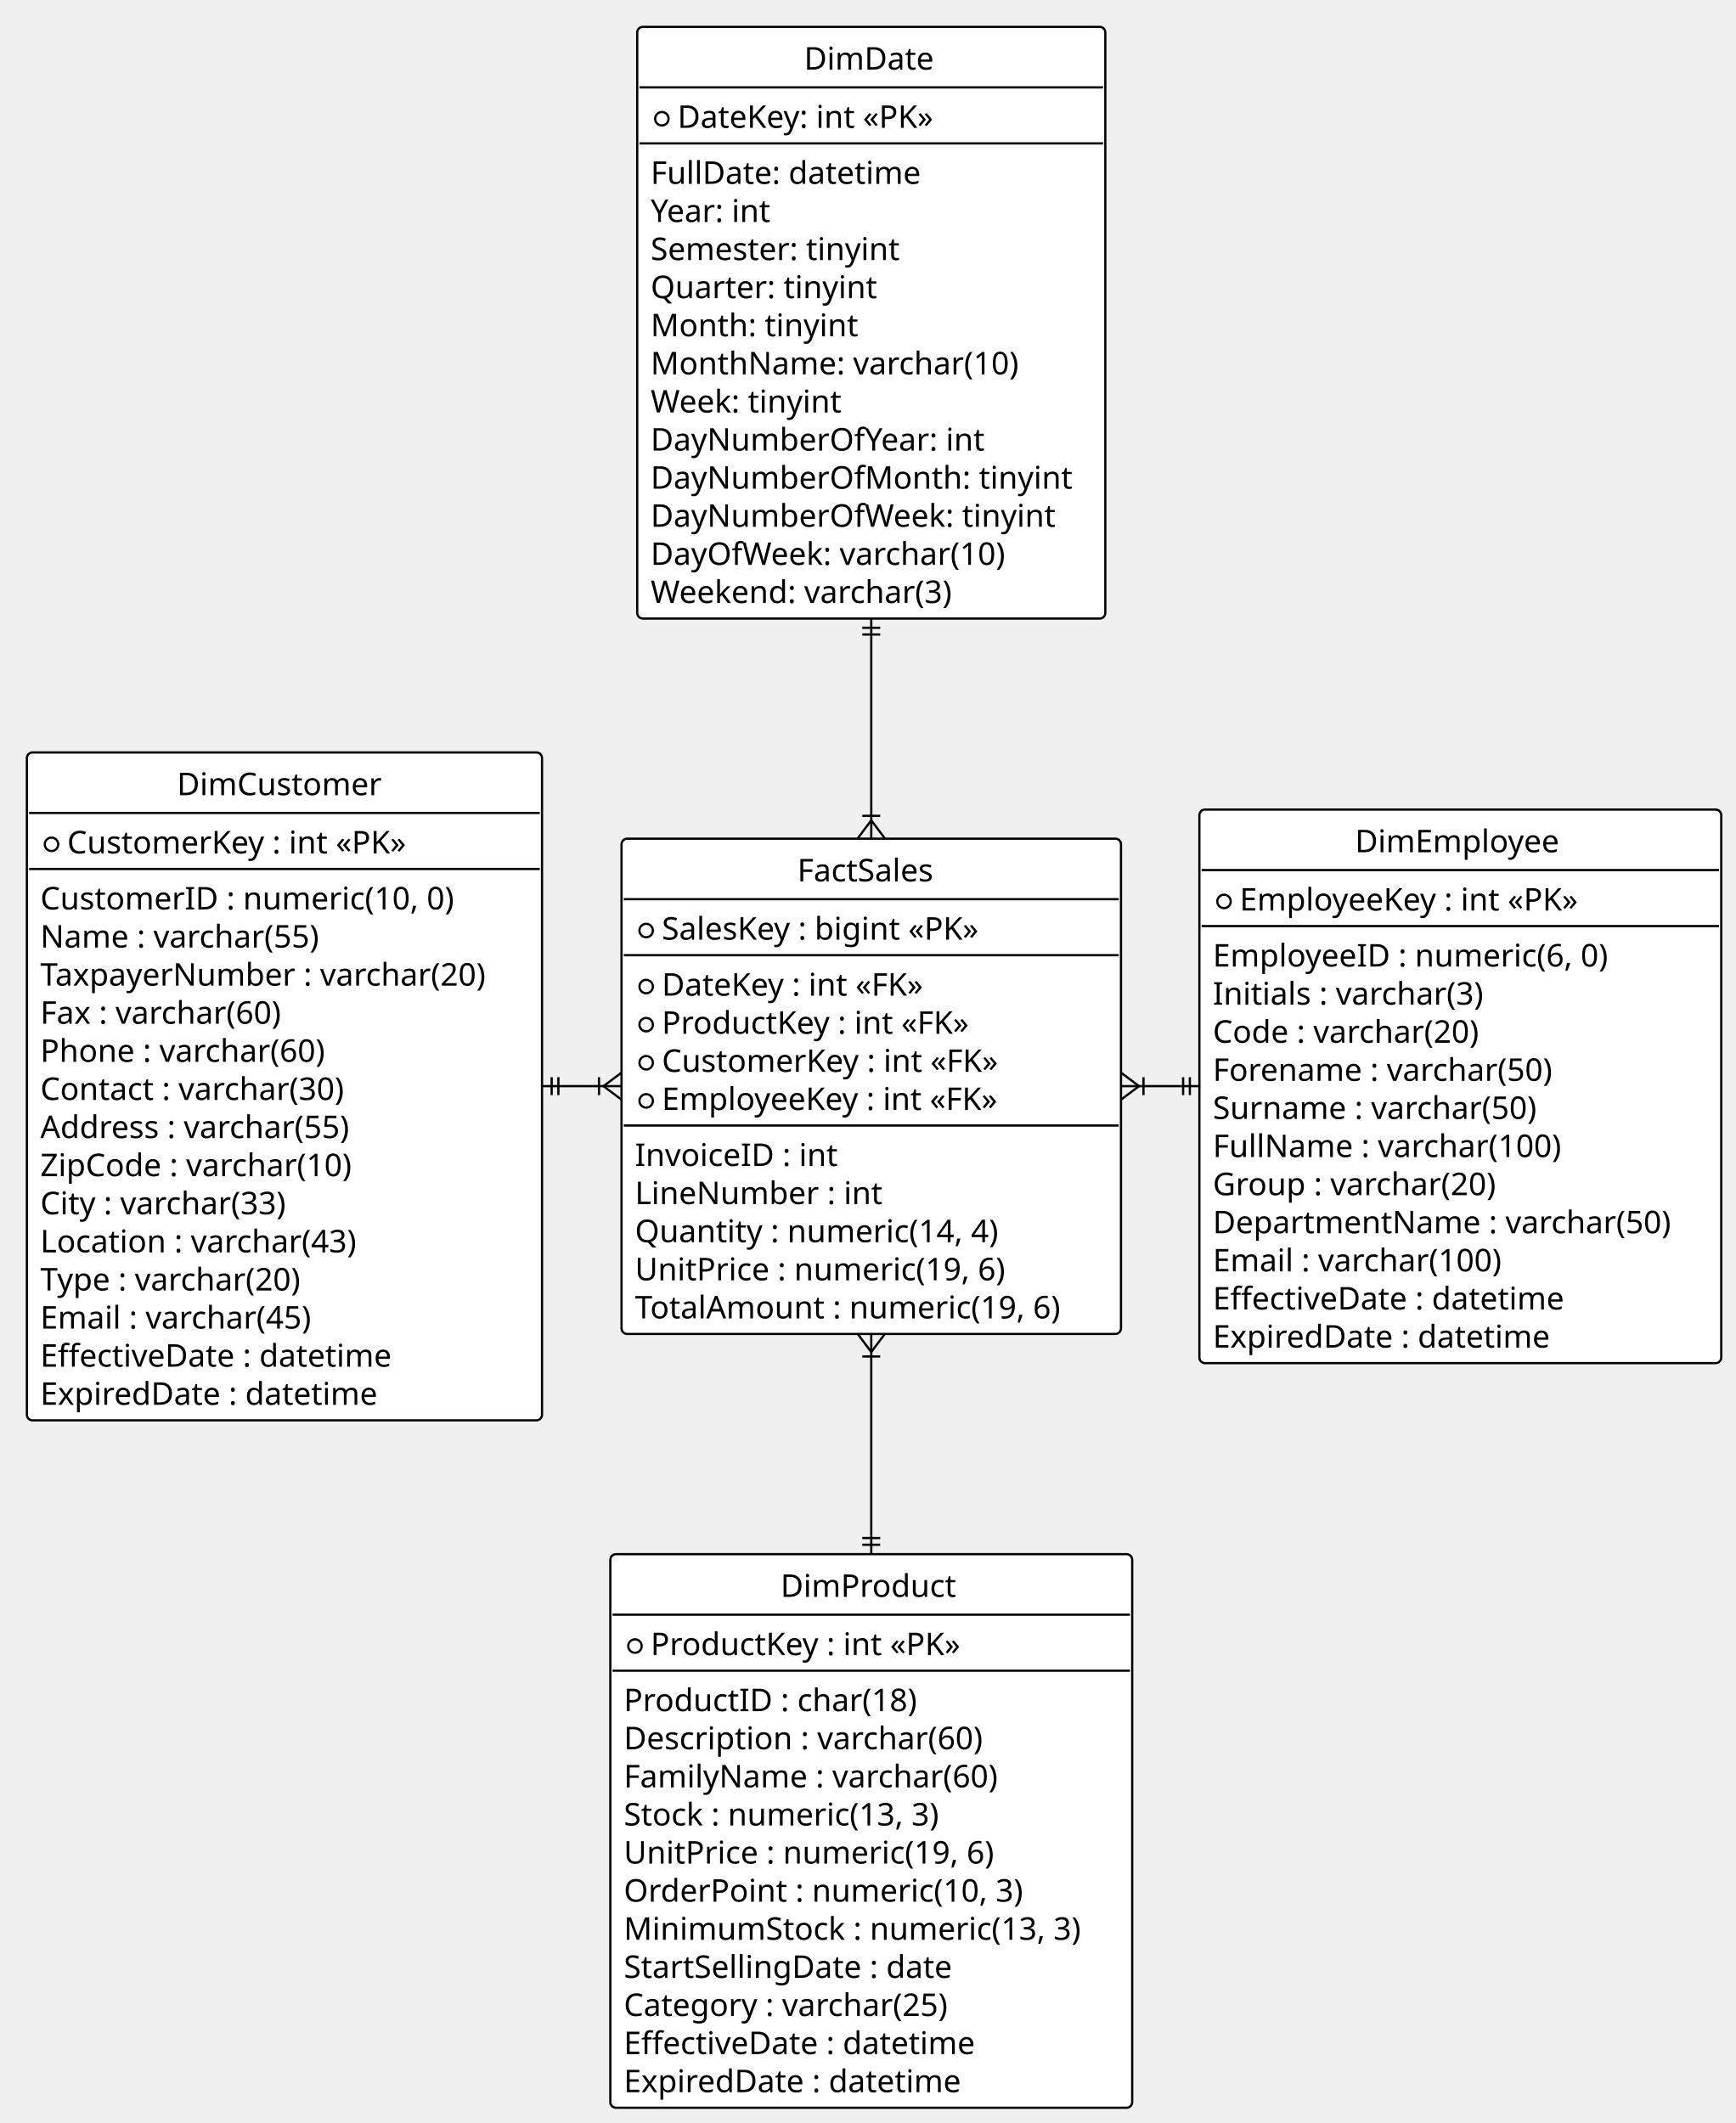
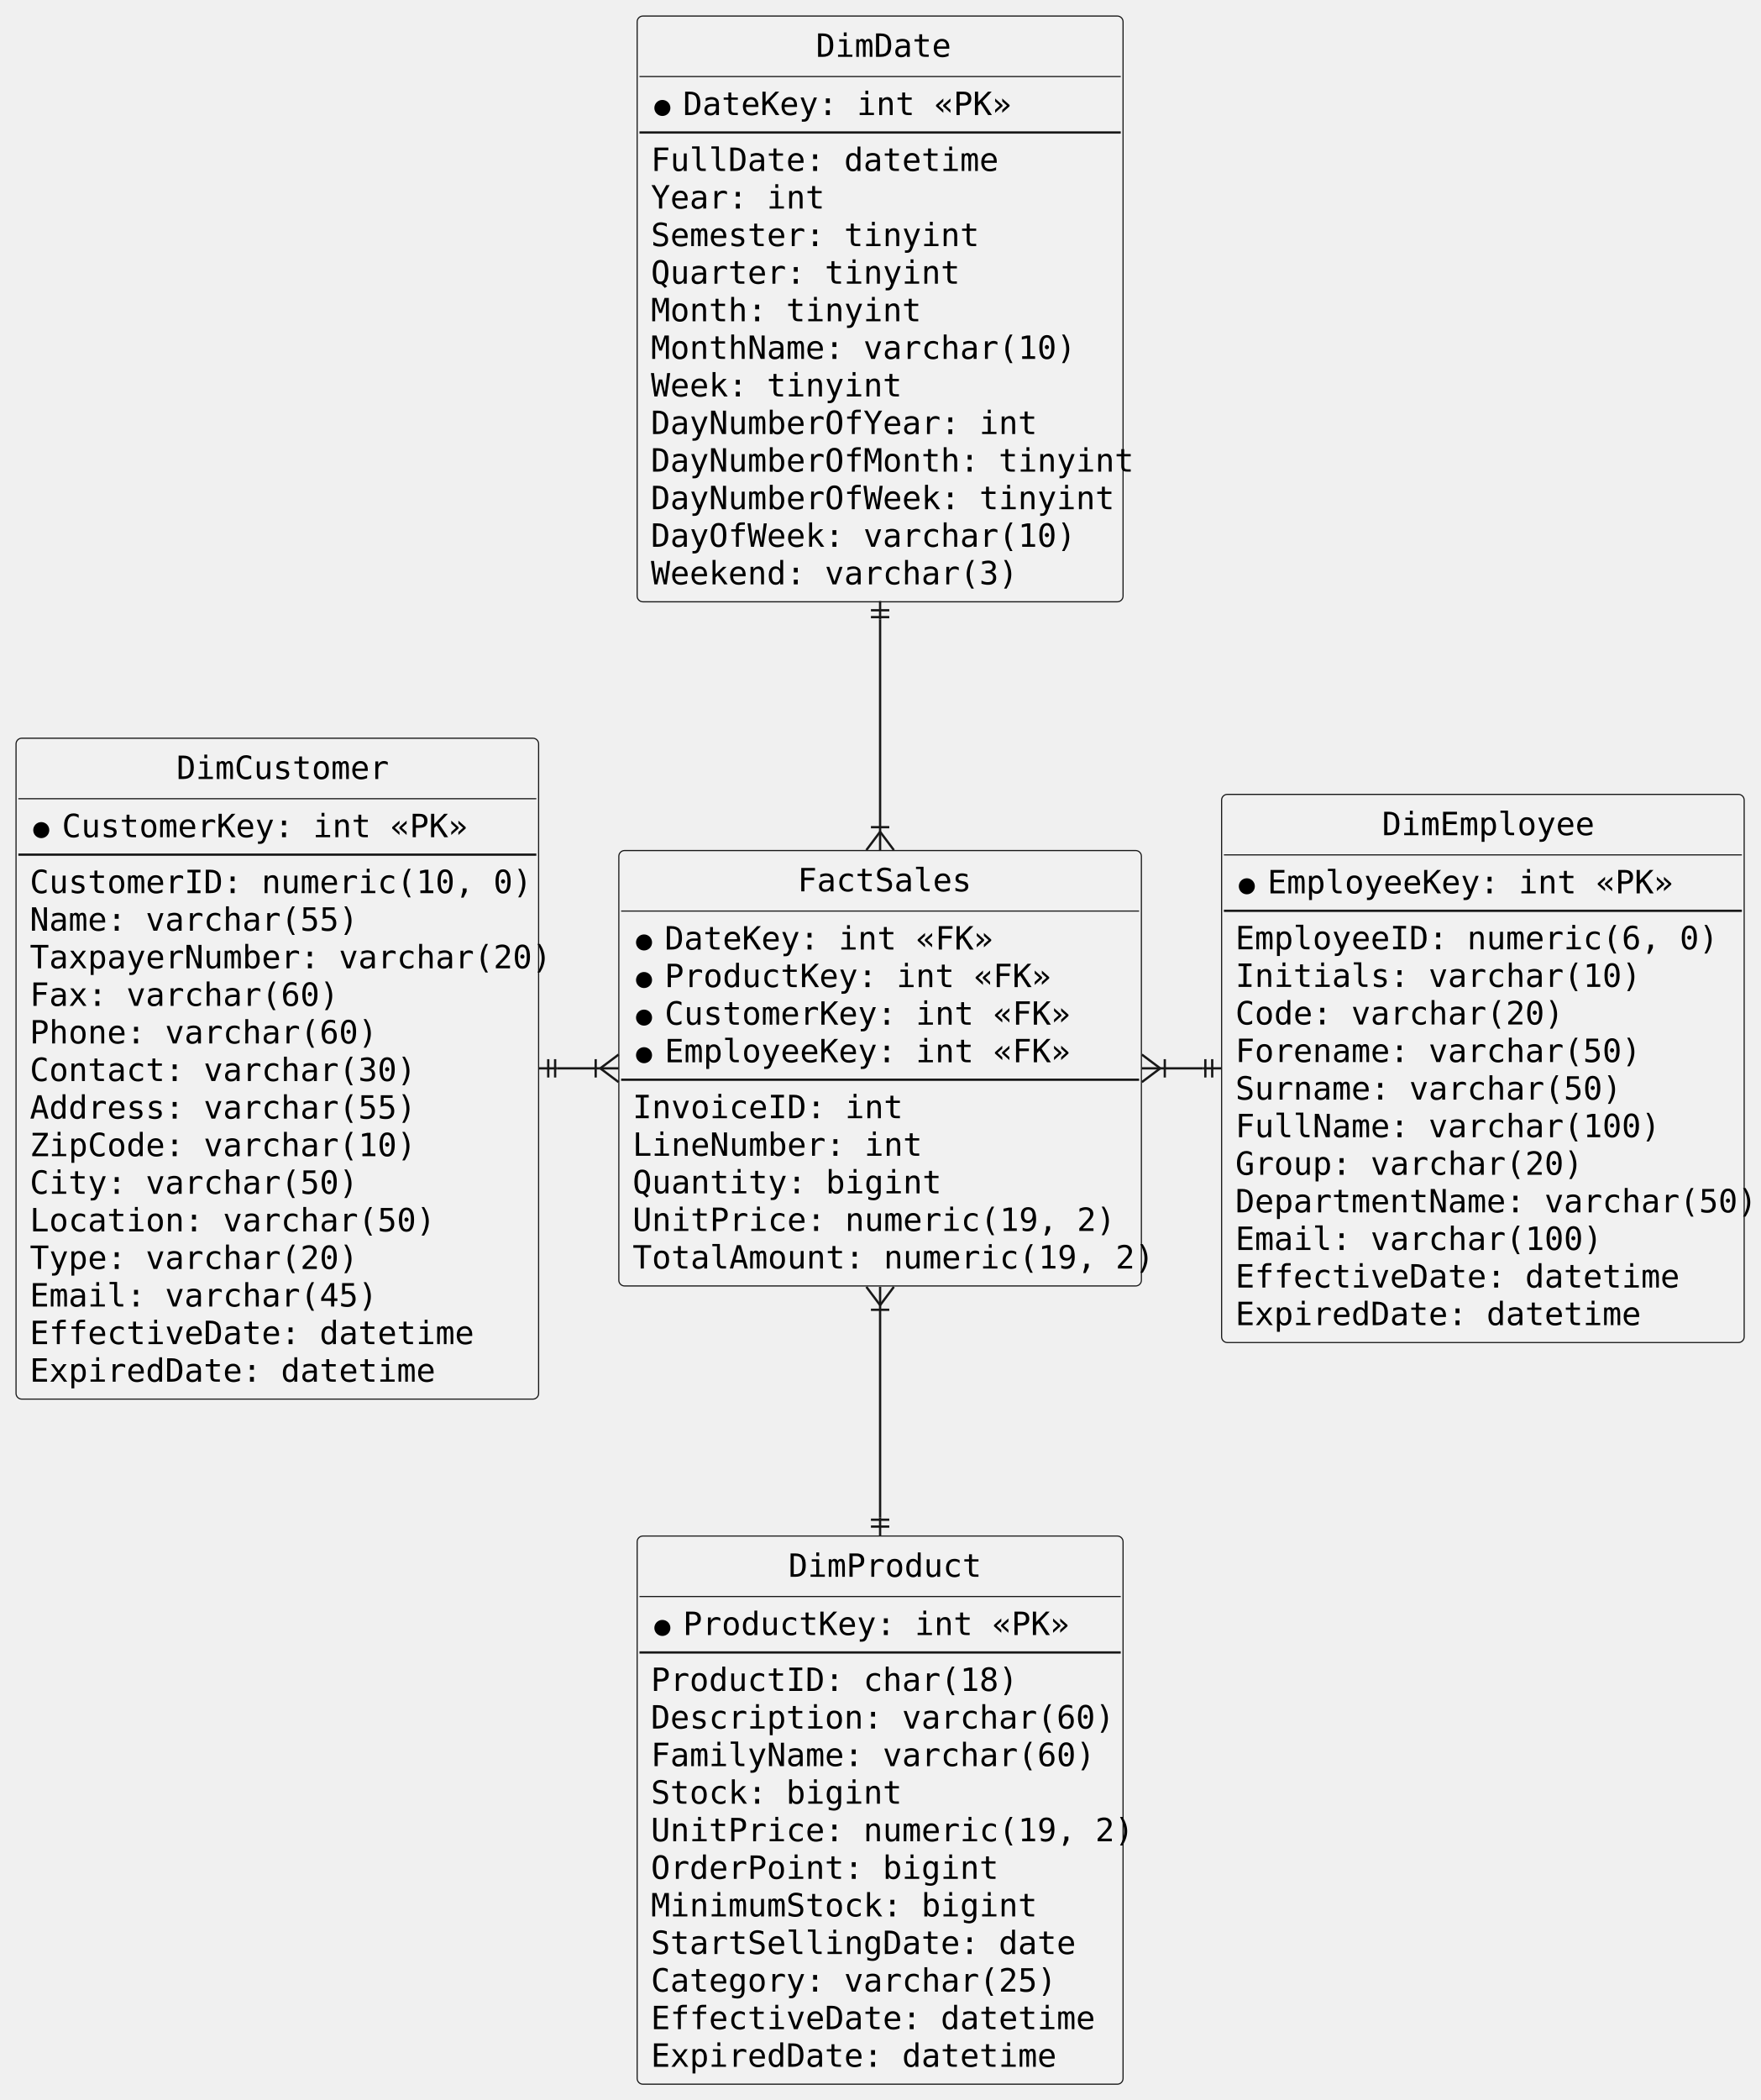
- <svg xmlns="http://www.w3.org/2000/svg" contentStyleType="text/css" height="948px" preserveAspectRatio="none" style="width:775px;height:948px;background:#FFFFFF;" version="1.1" viewBox="0 0 775 948" width="775px" zoomAndPan="magnify">
+ <svg xmlns="http://www.w3.org/2000/svg" contentStyleType="text/css" height="916px" preserveAspectRatio="none" style="width:768px;height:916px;background:#FFFFFF;" version="1.1" viewBox="0 0 768 916" width="768px" zoomAndPan="magnify">
  <defs />
  <g>
    <g id="elem_fact">
-       <rect codeLine="5" fill="#FFFFFF" height="221.161" id="fact" rx="2.5" ry="2.5" style="stroke:#000000;stroke-width:1.0;" width="223" x="277.5" y="374.5" />
-       <text fill="#000000" font-family="Verdana" font-size="14" lengthAdjust="spacing" textLength="66" x="356" y="393.575">FactSales</text>
-       <line style="stroke:#000000;stroke-width:1.0;" x1="278.5" x2="499.5" y1="401.515" y2="401.515" />
-       <ellipse cx="288.5" cy="415.522" fill="#FFFFFF" rx="3" ry="3" style="stroke:#000000;stroke-width:1.0;" />
-       <text fill="#000000" font-family="Verdana" font-size="14" lengthAdjust="spacing" textLength="159" x="295.5" y="419.59">SalesKey : bigint «PK»</text>
-       <line style="stroke:#000000;stroke-width:1.0;" x1="278.5" x2="499.5" y1="426.529" y2="426.529" />
-       <ellipse cx="288.5" cy="440.537" fill="#FFFFFF" rx="3" ry="3" style="stroke:#000000;stroke-width:1.0;" />
-       <text fill="#000000" font-family="Verdana" font-size="14" lengthAdjust="spacing" textLength="134" x="295.5" y="444.604">DateKey : int «FK»</text>
-       <ellipse cx="288.5" cy="457.551" fill="#FFFFFF" rx="3" ry="3" style="stroke:#000000;stroke-width:1.0;" />
-       <text fill="#000000" font-family="Verdana" font-size="14" lengthAdjust="spacing" textLength="155" x="295.5" y="461.619">ProductKey : int «FK»</text>
-       <ellipse cx="288.5" cy="474.566" fill="#FFFFFF" rx="3" ry="3" style="stroke:#000000;stroke-width:1.0;" />
-       <text fill="#000000" font-family="Verdana" font-size="14" lengthAdjust="spacing" textLength="170" x="295.5" y="478.634">CustomerKey : int «FK»</text>
-       <ellipse cx="288.5" cy="491.581" fill="#FFFFFF" rx="3" ry="3" style="stroke:#000000;stroke-width:1.0;" />
-       <text fill="#000000" font-family="Verdana" font-size="14" lengthAdjust="spacing" textLength="168" x="295.5" y="495.648">EmployeeKey : int «FK»</text>
-       <line style="stroke:#000000;stroke-width:1.0;" x1="278.5" x2="499.5" y1="502.588" y2="502.588" />
-       <text fill="#000000" font-family="Verdana" font-size="14" lengthAdjust="spacing" textLength="99" x="283.5" y="520.663">InvoiceID : int</text>
-       <text fill="#000000" font-family="Verdana" font-size="14" lengthAdjust="spacing" textLength="117" x="283.5" y="537.678">LineNumber : int</text>
-       <text fill="#000000" font-family="Verdana" font-size="14" lengthAdjust="spacing" textLength="180" x="283.5" y="554.692">Quantity : numeric(14, 4)</text>
-       <text fill="#000000" font-family="Verdana" font-size="14" lengthAdjust="spacing" textLength="180" x="283.5" y="571.707">UnitPrice : numeric(19, 6)</text>
-       <text fill="#000000" font-family="Verdana" font-size="14" lengthAdjust="spacing" textLength="211" x="283.5" y="588.722">TotalAmount : numeric(19, 6)</text>
+       <rect codeLine="5" fill="#F1F1F1" height="189.926" id="fact" rx="2.5" ry="2.5" style="stroke:#181818;stroke-width:0.5;" width="228" x="270" y="371" />
+       <text fill="#000000" font-family="Consolas" font-size="14" lengthAdjust="spacing" textLength="72" x="348" y="388.79">FactSales</text>
+       <line style="stroke:#181818;stroke-width:0.5;" x1="271" x2="497" y1="397.393" y2="397.393" />
+       <ellipse cx="281" cy="411.089" fill="#000000" rx="3" ry="3" style="stroke:#000000;stroke-width:1.0;" />
+       <text fill="#000000" font-family="Consolas" font-size="14" lengthAdjust="spacing" textLength="136" x="290" y="414.183">DateKey: int «FK»</text>
+       <ellipse cx="281" cy="427.481" fill="#000000" rx="3" ry="3" style="stroke:#000000;stroke-width:1.0;" />
+       <text fill="#000000" font-family="Consolas" font-size="14" lengthAdjust="spacing" textLength="160" x="290" y="430.575">ProductKey: int «FK»</text>
+       <ellipse cx="281" cy="443.874" fill="#000000" rx="3" ry="3" style="stroke:#000000;stroke-width:1.0;" />
+       <text fill="#000000" font-family="Consolas" font-size="14" lengthAdjust="spacing" textLength="168" x="290" y="446.968">CustomerKey: int «FK»</text>
+       <ellipse cx="281" cy="460.267" fill="#000000" rx="3" ry="3" style="stroke:#000000;stroke-width:1.0;" />
+       <text fill="#000000" font-family="Consolas" font-size="14" lengthAdjust="spacing" textLength="168" x="290" y="463.36">EmployeeKey: int «FK»</text>
+       <line style="stroke:#181818;stroke-width:1.0;" x1="271" x2="497" y1="470.963" y2="470.963" />
+       <text fill="#000000" font-family="Consolas" font-size="14" lengthAdjust="spacing" textLength="112" x="276" y="487.753">InvoiceID: int</text>
+       <text fill="#000000" font-family="Consolas" font-size="14" lengthAdjust="spacing" textLength="120" x="276" y="504.146">LineNumber: int</text>
+       <text fill="#000000" font-family="Consolas" font-size="14" lengthAdjust="spacing" textLength="128" x="276" y="520.538">Quantity: bigint</text>
+       <text fill="#000000" font-family="Consolas" font-size="14" lengthAdjust="spacing" textLength="200" x="276" y="536.931">UnitPrice: numeric(19, 2)</text>
+       <text fill="#000000" font-family="Consolas" font-size="14" lengthAdjust="spacing" textLength="216" x="276" y="553.323">TotalAmount: numeric(19, 2)</text>
    </g>
    <g id="elem_date">
-       <rect codeLine="20" fill="#FFFFFF" height="264.205" id="date" rx="2.5" ry="2.5" style="stroke:#000000;stroke-width:1.0;" width="209" x="284.5" y="12" />
-       <text fill="#000000" font-family="Verdana" font-size="14" lengthAdjust="spacing" textLength="60" x="359" y="31.075">DimDate</text>
-       <line style="stroke:#000000;stroke-width:1.0;" x1="285.5" x2="492.5" y1="39.015" y2="39.015" />
-       <ellipse cx="295.5" cy="53.022" fill="#FFFFFF" rx="3" ry="3" style="stroke:#000000;stroke-width:1.0;" />
-       <text fill="#000000" font-family="Verdana" font-size="14" lengthAdjust="spacing" textLength="129" x="302.5" y="57.09">DateKey: int «PK»</text>
-       <line style="stroke:#000000;stroke-width:1.0;" x1="285.5" x2="492.5" y1="64.029" y2="64.029" />
-       <text fill="#000000" font-family="Verdana" font-size="14" lengthAdjust="spacing" textLength="128" x="290.5" y="82.105">FullDate: datetime</text>
-       <text fill="#000000" font-family="Verdana" font-size="14" lengthAdjust="spacing" textLength="60" x="290.5" y="99.119">Year: int</text>
-       <text fill="#000000" font-family="Verdana" font-size="14" lengthAdjust="spacing" textLength="122" x="290.5" y="116.134">Semester: tinyint</text>
-       <text fill="#000000" font-family="Verdana" font-size="14" lengthAdjust="spacing" textLength="109" x="290.5" y="133.148">Quarter: tinyint</text>
-       <text fill="#000000" font-family="Verdana" font-size="14" lengthAdjust="spacing" textLength="99" x="290.5" y="150.163">Month: tinyint</text>
-       <text fill="#000000" font-family="Verdana" font-size="14" lengthAdjust="spacing" textLength="176" x="290.5" y="167.178">MonthName: varchar(10)</text>
-       <text fill="#000000" font-family="Verdana" font-size="14" lengthAdjust="spacing" textLength="94" x="290.5" y="184.192">Week: tinyint</text>
-       <text fill="#000000" font-family="Verdana" font-size="14" lengthAdjust="spacing" textLength="158" x="290.5" y="201.207">DayNumberOfYear: int</text>
-       <text fill="#000000" font-family="Verdana" font-size="14" lengthAdjust="spacing" textLength="197" x="290.5" y="218.222">DayNumberOfMonth: tinyint</text>
-       <text fill="#000000" font-family="Verdana" font-size="14" lengthAdjust="spacing" textLength="192" x="290.5" y="235.236">DayNumberOfWeek: tinyint</text>
-       <text fill="#000000" font-family="Verdana" font-size="14" lengthAdjust="spacing" textLength="175" x="290.5" y="252.251">DayOfWeek: varchar(10)</text>
-       <text fill="#000000" font-family="Verdana" font-size="14" lengthAdjust="spacing" textLength="149" x="290.5" y="269.266">Weekend: varchar(3)</text>
+       <rect codeLine="18" fill="#F1F1F1" height="255.496" id="date" rx="2.5" ry="2.5" style="stroke:#181818;stroke-width:0.5;" width="212" x="278" y="7" />
+       <text fill="#000000" font-family="Consolas" font-size="14" lengthAdjust="spacing" textLength="56" x="356" y="24.79">DimDate</text>
+       <line style="stroke:#181818;stroke-width:0.5;" x1="279" x2="489" y1="33.393" y2="33.393" />
+       <ellipse cx="289" cy="47.089" fill="#000000" rx="3" ry="3" style="stroke:#000000;stroke-width:1.0;" />
+       <text fill="#000000" font-family="Consolas" font-size="14" lengthAdjust="spacing" textLength="136" x="298" y="50.183">DateKey: int «PK»</text>
+       <line style="stroke:#181818;stroke-width:1.0;" x1="279" x2="489" y1="57.785" y2="57.785" />
+       <text fill="#000000" font-family="Consolas" font-size="14" lengthAdjust="spacing" textLength="144" x="284" y="74.575">FullDate: datetime</text>
+       <text fill="#000000" font-family="Consolas" font-size="14" lengthAdjust="spacing" textLength="72" x="284" y="90.968">Year: int</text>
+       <text fill="#000000" font-family="Consolas" font-size="14" lengthAdjust="spacing" textLength="136" x="284" y="107.36">Semester: tinyint</text>
+       <text fill="#000000" font-family="Consolas" font-size="14" lengthAdjust="spacing" textLength="128" x="284" y="123.753">Quarter: tinyint</text>
+       <text fill="#000000" font-family="Consolas" font-size="14" lengthAdjust="spacing" textLength="112" x="284" y="140.145">Month: tinyint</text>
+       <text fill="#000000" font-family="Consolas" font-size="14" lengthAdjust="spacing" textLength="176" x="284" y="156.538">MonthName: varchar(10)</text>
+       <text fill="#000000" font-family="Consolas" font-size="14" lengthAdjust="spacing" textLength="104" x="284" y="172.931">Week: tinyint</text>
+       <text fill="#000000" font-family="Consolas" font-size="14" lengthAdjust="spacing" textLength="160" x="284" y="189.323">DayNumberOfYear: int</text>
+       <text fill="#000000" font-family="Consolas" font-size="14" lengthAdjust="spacing" textLength="200" x="284" y="205.716">DayNumberOfMonth: tinyint</text>
+       <text fill="#000000" font-family="Consolas" font-size="14" lengthAdjust="spacing" textLength="192" x="284" y="222.108">DayNumberOfWeek: tinyint</text>
+       <text fill="#000000" font-family="Consolas" font-size="14" lengthAdjust="spacing" textLength="176" x="284" y="238.501">DayOfWeek: varchar(10)</text>
+       <text fill="#000000" font-family="Consolas" font-size="14" lengthAdjust="spacing" textLength="152" x="284" y="254.894">Weekend: varchar(3)</text>
    </g>
    <g id="elem_prod">
-       <rect codeLine="37" fill="#FFFFFF" height="247.19" id="prod" rx="2.5" ry="2.5" style="stroke:#000000;stroke-width:1.0;" width="233" x="272.5" y="694" />
-       <text fill="#000000" font-family="Verdana" font-size="14" lengthAdjust="spacing" textLength="81" x="348.5" y="713.075">DimProduct</text>
-       <line style="stroke:#000000;stroke-width:1.0;" x1="273.5" x2="504.5" y1="721.015" y2="721.015" />
-       <ellipse cx="283.5" cy="735.022" fill="#FFFFFF" rx="3" ry="3" style="stroke:#000000;stroke-width:1.0;" />
-       <text fill="#000000" font-family="Verdana" font-size="14" lengthAdjust="spacing" textLength="155" x="290.5" y="739.09">ProductKey : int «PK»</text>
-       <line style="stroke:#000000;stroke-width:1.0;" x1="273.5" x2="504.5" y1="746.029" y2="746.029" />
-       <text fill="#000000" font-family="Verdana" font-size="14" lengthAdjust="spacing" textLength="146" x="278.5" y="764.105">ProductID : char(18)</text>
-       <text fill="#000000" font-family="Verdana" font-size="14" lengthAdjust="spacing" textLength="177" x="278.5" y="781.119">Description : varchar(60)</text>
-       <text fill="#000000" font-family="Verdana" font-size="14" lengthAdjust="spacing" textLength="180" x="278.5" y="798.134">FamilyName : varchar(60)</text>
-       <text fill="#000000" font-family="Verdana" font-size="14" lengthAdjust="spacing" textLength="160" x="278.5" y="815.148">Stock : numeric(13, 3)</text>
-       <text fill="#000000" font-family="Verdana" font-size="14" lengthAdjust="spacing" textLength="180" x="278.5" y="832.163">UnitPrice : numeric(19, 6)</text>
-       <text fill="#000000" font-family="Verdana" font-size="14" lengthAdjust="spacing" textLength="195" x="278.5" y="849.178">OrderPoint : numeric(10, 3)</text>
-       <text fill="#000000" font-family="Verdana" font-size="14" lengthAdjust="spacing" textLength="221" x="278.5" y="866.192">MinimumStock : numeric(13, 3)</text>
-       <text fill="#000000" font-family="Verdana" font-size="14" lengthAdjust="spacing" textLength="161" x="278.5" y="883.207">StartSellingDate : date</text>
-       <text fill="#000000" font-family="Verdana" font-size="14" lengthAdjust="spacing" textLength="162" x="278.5" y="900.222">Category : varchar(25)</text>
-       <text fill="#000000" font-family="Verdana" font-size="14" lengthAdjust="spacing" textLength="169" x="278.5" y="917.236">EffectiveDate : datetime</text>
-       <text fill="#000000" font-family="Verdana" font-size="14" lengthAdjust="spacing" textLength="163" x="278.5" y="934.251">ExpiredDate : datetime</text>
+       <rect codeLine="35" fill="#F1F1F1" height="239.103" id="prod" rx="2.5" ry="2.5" style="stroke:#181818;stroke-width:0.5;" width="212" x="278" y="670" />
+       <text fill="#000000" font-family="Consolas" font-size="14" lengthAdjust="spacing" textLength="80" x="344" y="687.79">DimProduct</text>
+       <line style="stroke:#181818;stroke-width:0.5;" x1="279" x2="489" y1="696.393" y2="696.393" />
+       <ellipse cx="289" cy="710.089" fill="#000000" rx="3" ry="3" style="stroke:#000000;stroke-width:1.0;" />
+       <text fill="#000000" font-family="Consolas" font-size="14" lengthAdjust="spacing" textLength="160" x="298" y="713.183">ProductKey: int «PK»</text>
+       <line style="stroke:#181818;stroke-width:1.0;" x1="279" x2="489" y1="720.785" y2="720.785" />
+       <text fill="#000000" font-family="Consolas" font-size="14" lengthAdjust="spacing" textLength="152" x="284" y="737.575">ProductID: char(18)</text>
+       <text fill="#000000" font-family="Consolas" font-size="14" lengthAdjust="spacing" textLength="192" x="284" y="753.968">Description: varchar(60)</text>
+       <text fill="#000000" font-family="Consolas" font-size="14" lengthAdjust="spacing" textLength="184" x="284" y="770.36">FamilyName: varchar(60)</text>
+       <text fill="#000000" font-family="Consolas" font-size="14" lengthAdjust="spacing" textLength="104" x="284" y="786.753">Stock: bigint</text>
+       <text fill="#000000" font-family="Consolas" font-size="14" lengthAdjust="spacing" textLength="200" x="284" y="803.145">UnitPrice: numeric(19, 2)</text>
+       <text fill="#000000" font-family="Consolas" font-size="14" lengthAdjust="spacing" textLength="144" x="284" y="819.538">OrderPoint: bigint</text>
+       <text fill="#000000" font-family="Consolas" font-size="14" lengthAdjust="spacing" textLength="160" x="284" y="835.931">MinimumStock: bigint</text>
+       <text fill="#000000" font-family="Consolas" font-size="14" lengthAdjust="spacing" textLength="176" x="284" y="852.323">StartSellingDate: date</text>
+       <text fill="#000000" font-family="Consolas" font-size="14" lengthAdjust="spacing" textLength="168" x="284" y="868.716">Category: varchar(25)</text>
+       <text fill="#000000" font-family="Consolas" font-size="14" lengthAdjust="spacing" textLength="184" x="284" y="885.108">EffectiveDate: datetime</text>
+       <text fill="#000000" font-family="Consolas" font-size="14" lengthAdjust="spacing" textLength="168" x="284" y="901.501">ExpiredDate: datetime</text>
    </g>
    <g id="elem_cust">
-       <rect codeLine="53" fill="#FFFFFF" height="298.234" id="cust" rx="2.5" ry="2.5" style="stroke:#000000;stroke-width:1.0;" width="230" x="12" y="336" />
-       <text fill="#000000" font-family="Verdana" font-size="14" lengthAdjust="spacing" textLength="96" x="79" y="355.075">DimCustomer</text>
-       <line style="stroke:#000000;stroke-width:1.0;" x1="13" x2="241" y1="363.015" y2="363.015" />
-       <ellipse cx="23" cy="377.022" fill="#FFFFFF" rx="3" ry="3" style="stroke:#000000;stroke-width:1.0;" />
-       <text fill="#000000" font-family="Verdana" font-size="14" lengthAdjust="spacing" textLength="170" x="30" y="381.09">CustomerKey : int «PK»</text>
-       <line style="stroke:#000000;stroke-width:1.0;" x1="13" x2="241" y1="388.029" y2="388.029" />
-       <text fill="#000000" font-family="Verdana" font-size="14" lengthAdjust="spacing" textLength="205" x="18" y="406.104">CustomerID : numeric(10, 0)</text>
-       <text fill="#000000" font-family="Verdana" font-size="14" lengthAdjust="spacing" textLength="137" x="18" y="423.119">Name : varchar(55)</text>
-       <text fill="#000000" font-family="Verdana" font-size="14" lengthAdjust="spacing" textLength="218" x="18" y="440.134">TaxpayerNumber : varchar(20)</text>
-       <text fill="#000000" font-family="Verdana" font-size="14" lengthAdjust="spacing" textLength="123" x="18" y="457.148">Fax : varchar(60)</text>
-       <text fill="#000000" font-family="Verdana" font-size="14" lengthAdjust="spacing" textLength="141" x="18" y="474.163">Phone : varchar(60)</text>
-       <text fill="#000000" font-family="Verdana" font-size="14" lengthAdjust="spacing" textLength="153" x="18" y="491.178">Contact : varchar(30)</text>
-       <text fill="#000000" font-family="Verdana" font-size="14" lengthAdjust="spacing" textLength="156" x="18" y="508.192">Address : varchar(55)</text>
-       <text fill="#000000" font-family="Verdana" font-size="14" lengthAdjust="spacing" textLength="156" x="18" y="525.207">ZipCode : varchar(10)</text>
-       <text fill="#000000" font-family="Verdana" font-size="14" lengthAdjust="spacing" textLength="125" x="18" y="542.222">City : varchar(33)</text>
-       <text fill="#000000" font-family="Verdana" font-size="14" lengthAdjust="spacing" textLength="157" x="18" y="559.236">Location : varchar(43)</text>
-       <text fill="#000000" font-family="Verdana" font-size="14" lengthAdjust="spacing" textLength="132" x="18" y="576.251">Type : varchar(20)</text>
-       <text fill="#000000" font-family="Verdana" font-size="14" lengthAdjust="spacing" textLength="134" x="18" y="593.266">Email : varchar(45)</text>
-       <text fill="#000000" font-family="Verdana" font-size="14" lengthAdjust="spacing" textLength="169" x="18" y="610.28">EffectiveDate : datetime</text>
-       <text fill="#000000" font-family="Verdana" font-size="14" lengthAdjust="spacing" textLength="163" x="18" y="627.295">ExpiredDate : datetime</text>
+       <rect codeLine="51" fill="#F1F1F1" height="288.281" id="cust" rx="2.5" ry="2.5" style="stroke:#181818;stroke-width:0.5;" width="228" x="7" y="322" />
+       <text fill="#000000" font-family="Consolas" font-size="14" lengthAdjust="spacing" textLength="88" x="77" y="339.79">DimCustomer</text>
+       <line style="stroke:#181818;stroke-width:0.5;" x1="8" x2="234" y1="348.393" y2="348.393" />
+       <ellipse cx="18" cy="362.089" fill="#000000" rx="3" ry="3" style="stroke:#000000;stroke-width:1.0;" />
+       <text fill="#000000" font-family="Consolas" font-size="14" lengthAdjust="spacing" textLength="168" x="27" y="365.183">CustomerKey: int «PK»</text>
+       <line style="stroke:#181818;stroke-width:1.0;" x1="8" x2="234" y1="372.785" y2="372.785" />
+       <text fill="#000000" font-family="Consolas" font-size="14" lengthAdjust="spacing" textLength="208" x="13" y="389.575">CustomerID: numeric(10, 0)</text>
+       <text fill="#000000" font-family="Consolas" font-size="14" lengthAdjust="spacing" textLength="136" x="13" y="405.968">Name: varchar(55)</text>
+       <text fill="#000000" font-family="Consolas" font-size="14" lengthAdjust="spacing" textLength="216" x="13" y="422.36">TaxpayerNumber: varchar(20)</text>
+       <text fill="#000000" font-family="Consolas" font-size="14" lengthAdjust="spacing" textLength="128" x="13" y="438.753">Fax: varchar(60)</text>
+       <text fill="#000000" font-family="Consolas" font-size="14" lengthAdjust="spacing" textLength="144" x="13" y="455.146">Phone: varchar(60)</text>
+       <text fill="#000000" font-family="Consolas" font-size="14" lengthAdjust="spacing" textLength="160" x="13" y="471.538">Contact: varchar(30)</text>
+       <text fill="#000000" font-family="Consolas" font-size="14" lengthAdjust="spacing" textLength="160" x="13" y="487.931">Address: varchar(55)</text>
+       <text fill="#000000" font-family="Consolas" font-size="14" lengthAdjust="spacing" textLength="160" x="13" y="504.323">ZipCode: varchar(10)</text>
+       <text fill="#000000" font-family="Consolas" font-size="14" lengthAdjust="spacing" textLength="136" x="13" y="520.716">City: varchar(50)</text>
+       <text fill="#000000" font-family="Consolas" font-size="14" lengthAdjust="spacing" textLength="168" x="13" y="537.108">Location: varchar(50)</text>
+       <text fill="#000000" font-family="Consolas" font-size="14" lengthAdjust="spacing" textLength="136" x="13" y="553.501">Type: varchar(20)</text>
+       <text fill="#000000" font-family="Consolas" font-size="14" lengthAdjust="spacing" textLength="144" x="13" y="569.894">Email: varchar(45)</text>
+       <text fill="#000000" font-family="Consolas" font-size="14" lengthAdjust="spacing" textLength="184" x="13" y="586.286">EffectiveDate: datetime</text>
+       <text fill="#000000" font-family="Consolas" font-size="14" lengthAdjust="spacing" textLength="168" x="13" y="602.679">ExpiredDate: datetime</text>
    </g>
    <g id="elem_emp">
-       <rect codeLine="72" fill="#FFFFFF" height="247.19" id="emp" rx="2.5" ry="2.5" style="stroke:#000000;stroke-width:1.0;" width="233" x="535.5" y="361.5" />
-       <text fill="#000000" font-family="Verdana" font-size="14" lengthAdjust="spacing" textLength="94" x="605" y="380.575">DimEmployee</text>
-       <line style="stroke:#000000;stroke-width:1.0;" x1="536.5" x2="767.5" y1="388.515" y2="388.515" />
-       <ellipse cx="546.5" cy="402.522" fill="#FFFFFF" rx="3" ry="3" style="stroke:#000000;stroke-width:1.0;" />
-       <text fill="#000000" font-family="Verdana" font-size="14" lengthAdjust="spacing" textLength="168" x="553.5" y="406.59">EmployeeKey : int «PK»</text>
-       <line style="stroke:#000000;stroke-width:1.0;" x1="536.5" x2="767.5" y1="413.529" y2="413.529" />
-       <text fill="#000000" font-family="Verdana" font-size="14" lengthAdjust="spacing" textLength="194" x="541.5" y="431.604">EmployeeID : numeric(6, 0)</text>
-       <text fill="#000000" font-family="Verdana" font-size="14" lengthAdjust="spacing" textLength="134" x="541.5" y="448.619">Initials : varchar(3)</text>
-       <text fill="#000000" font-family="Verdana" font-size="14" lengthAdjust="spacing" textLength="134" x="541.5" y="465.634">Code : varchar(20)</text>
-       <text fill="#000000" font-family="Verdana" font-size="14" lengthAdjust="spacing" textLength="167" x="541.5" y="482.648">Forename : varchar(50)</text>
-       <text fill="#000000" font-family="Verdana" font-size="14" lengthAdjust="spacing" textLength="161" x="541.5" y="499.663">Surname : varchar(50)</text>
-       <text fill="#000000" font-family="Verdana" font-size="14" lengthAdjust="spacing" textLength="169" x="541.5" y="516.678">FullName : varchar(100)</text>
-       <text fill="#000000" font-family="Verdana" font-size="14" lengthAdjust="spacing" textLength="142" x="541.5" y="533.692">Group : varchar(20)</text>
-       <text fill="#000000" font-family="Verdana" font-size="14" lengthAdjust="spacing" textLength="221" x="541.5" y="550.707">DepartmentName : varchar(50)</text>
-       <text fill="#000000" font-family="Verdana" font-size="14" lengthAdjust="spacing" textLength="143" x="541.5" y="567.722">Email : varchar(100)</text>
-       <text fill="#000000" font-family="Verdana" font-size="14" lengthAdjust="spacing" textLength="169" x="541.5" y="584.736">EffectiveDate : datetime</text>
-       <text fill="#000000" font-family="Verdana" font-size="14" lengthAdjust="spacing" textLength="163" x="541.5" y="601.751">ExpiredDate : datetime</text>
+       <rect codeLine="70" fill="#F1F1F1" height="239.103" id="emp" rx="2.5" ry="2.5" style="stroke:#181818;stroke-width:0.5;" width="228" x="533" y="346.5" />
+       <text fill="#000000" font-family="Consolas" font-size="14" lengthAdjust="spacing" textLength="88" x="603" y="364.29">DimEmployee</text>
+       <line style="stroke:#181818;stroke-width:0.5;" x1="534" x2="760" y1="372.893" y2="372.893" />
+       <ellipse cx="544" cy="386.589" fill="#000000" rx="3" ry="3" style="stroke:#000000;stroke-width:1.0;" />
+       <text fill="#000000" font-family="Consolas" font-size="14" lengthAdjust="spacing" textLength="168" x="553" y="389.683">EmployeeKey: int «PK»</text>
+       <line style="stroke:#181818;stroke-width:1.0;" x1="534" x2="760" y1="397.285" y2="397.285" />
+       <text fill="#000000" font-family="Consolas" font-size="14" lengthAdjust="spacing" textLength="200" x="539" y="414.075">EmployeeID: numeric(6, 0)</text>
+       <text fill="#000000" font-family="Consolas" font-size="14" lengthAdjust="spacing" textLength="168" x="539" y="430.468">Initials: varchar(10)</text>
+       <text fill="#000000" font-family="Consolas" font-size="14" lengthAdjust="spacing" textLength="136" x="539" y="446.86">Code: varchar(20)</text>
+       <text fill="#000000" font-family="Consolas" font-size="14" lengthAdjust="spacing" textLength="168" x="539" y="463.253">Forename: varchar(50)</text>
+       <text fill="#000000" font-family="Consolas" font-size="14" lengthAdjust="spacing" textLength="160" x="539" y="479.646">Surname: varchar(50)</text>
+       <text fill="#000000" font-family="Consolas" font-size="14" lengthAdjust="spacing" textLength="176" x="539" y="496.038">FullName: varchar(100)</text>
+       <text fill="#000000" font-family="Consolas" font-size="14" lengthAdjust="spacing" textLength="144" x="539" y="512.431">Group: varchar(20)</text>
+       <text fill="#000000" font-family="Consolas" font-size="14" lengthAdjust="spacing" textLength="216" x="539" y="528.823">DepartmentName: varchar(50)</text>
+       <text fill="#000000" font-family="Consolas" font-size="14" lengthAdjust="spacing" textLength="152" x="539" y="545.216">Email: varchar(100)</text>
+       <text fill="#000000" font-family="Consolas" font-size="14" lengthAdjust="spacing" textLength="184" x="539" y="561.608">EffectiveDate: datetime</text>
+       <text fill="#000000" font-family="Consolas" font-size="14" lengthAdjust="spacing" textLength="168" x="539" y="578.001">ExpiredDate: datetime</text>
    </g>
    <g id="link_date_fact">
-       <path codeLine="88" d="M389,284.33 C389,316.72 389,335.04 389,366.3 " fill="none" id="date-fact" style="stroke:#000000;stroke-width:1.0;" />
-       <line style="stroke:#000000;stroke-width:1.0;" x1="385" x2="393" y1="280.33" y2="280.33" />
-       <line style="stroke:#000000;stroke-width:1.0;" x1="385" x2="393" y1="283.33" y2="283.33" />
-       <line style="stroke:#000000;stroke-width:1.0;" x1="389" x2="389" y1="284.33" y2="276.33" />
-       <line style="stroke:#000000;stroke-width:1.0;" x1="389" x2="395" y1="366.3" y2="374.3" />
-       <line style="stroke:#000000;stroke-width:1.0;" x1="389" x2="383" y1="366.3" y2="374.3" />
-       <line style="stroke:#000000;stroke-width:1.0;" x1="389" x2="389" y1="366.3" y2="374.3" />
-       <line style="stroke:#000000;stroke-width:1.0;" x1="393" x2="385" y1="364.3" y2="364.3" />
+       <path codeLine="86" d="M384,270.19 C384,306.31 384,328.97 384,362.81 " fill="none" id="date-fact" style="stroke:#181818;stroke-width:1.0;" />
+       <line style="stroke:#181818;stroke-width:1.0;" x1="380" x2="388" y1="266.19" y2="266.19" />
+       <line style="stroke:#181818;stroke-width:1.0;" x1="380" x2="388" y1="269.19" y2="269.19" />
+       <line style="stroke:#181818;stroke-width:1.0;" x1="384" x2="384" y1="270.19" y2="262.19" />
+       <line style="stroke:#181818;stroke-width:1.0;" x1="384" x2="390" y1="362.81" y2="370.81" />
+       <line style="stroke:#181818;stroke-width:1.0;" x1="384" x2="378" y1="362.81" y2="370.81" />
+       <line style="stroke:#181818;stroke-width:1.0;" x1="384" x2="384" y1="362.81" y2="370.81" />
+       <line style="stroke:#181818;stroke-width:1.0;" x1="388" x2="380" y1="360.81" y2="360.81" />
    </g>
    <g id="link_fact_prod">
-       <path codeLine="89" d="M389,603.72 C389,635.17 389,653.62 389,685.79 " fill="none" id="fact-prod" style="stroke:#000000;stroke-width:1.0;" />
-       <line style="stroke:#000000;stroke-width:1.0;" x1="389" x2="383" y1="603.72" y2="595.72" />
-       <line style="stroke:#000000;stroke-width:1.0;" x1="389" x2="395" y1="603.72" y2="595.72" />
-       <line style="stroke:#000000;stroke-width:1.0;" x1="389" x2="389" y1="603.72" y2="595.72" />
-       <line style="stroke:#000000;stroke-width:1.0;" x1="385" x2="393" y1="605.72" y2="605.72" />
-       <line style="stroke:#000000;stroke-width:1.0;" x1="393" x2="385" y1="689.79" y2="689.79" />
-       <line style="stroke:#000000;stroke-width:1.0;" x1="393" x2="385" y1="686.79" y2="686.79" />
-       <line style="stroke:#000000;stroke-width:1.0;" x1="389" x2="389" y1="685.79" y2="693.79" />
+       <path codeLine="87" d="M384,569.31 C384,603.32 384,626.08 384,661.88 " fill="none" id="fact-prod" style="stroke:#181818;stroke-width:1.0;" />
+       <line style="stroke:#181818;stroke-width:1.0;" x1="384" x2="378" y1="569.31" y2="561.31" />
+       <line style="stroke:#181818;stroke-width:1.0;" x1="384" x2="390" y1="569.31" y2="561.31" />
+       <line style="stroke:#181818;stroke-width:1.0;" x1="384" x2="384" y1="569.31" y2="561.31" />
+       <line style="stroke:#181818;stroke-width:1.0;" x1="380" x2="388" y1="571.31" y2="571.31" />
+       <line style="stroke:#181818;stroke-width:1.0;" x1="388" x2="380" y1="665.88" y2="665.88" />
+       <line style="stroke:#181818;stroke-width:1.0;" x1="388" x2="380" y1="662.88" y2="662.88" />
+       <line style="stroke:#181818;stroke-width:1.0;" x1="384" x2="384" y1="661.88" y2="669.88" />
    </g>
    <g id="link_cust_fact">
-       <path codeLine="90" d="M250.3,485 C261.97,485 257.81,485 269.44,485 " fill="none" id="cust-fact" style="stroke:#000000;stroke-width:1.0;" />
-       <line style="stroke:#000000;stroke-width:1.0;" x1="246.3" x2="246.3" y1="489" y2="481" />
-       <line style="stroke:#000000;stroke-width:1.0;" x1="249.3" x2="249.3" y1="489" y2="481" />
-       <line style="stroke:#000000;stroke-width:1.0;" x1="250.3" x2="242.3" y1="485" y2="485" />
-       <line style="stroke:#000000;stroke-width:1.0;" x1="269.44" x2="277.44" y1="485" y2="479" />
-       <line style="stroke:#000000;stroke-width:1.0;" x1="269.44" x2="277.44" y1="485" y2="491" />
-       <line style="stroke:#000000;stroke-width:1.0;" x1="269.44" x2="277.44" y1="485" y2="485" />
-       <line style="stroke:#000000;stroke-width:1.0;" x1="267.44" x2="267.44" y1="481" y2="489" />
+       <path codeLine="88" d="M243.21,466 C254.71,466 250.4,466 261.9,466 " fill="none" id="cust-fact" style="stroke:#181818;stroke-width:1.0;" />
+       <line style="stroke:#181818;stroke-width:1.0;" x1="239.21" x2="239.21" y1="470" y2="462" />
+       <line style="stroke:#181818;stroke-width:1.0;" x1="242.21" x2="242.21" y1="470" y2="462" />
+       <line style="stroke:#181818;stroke-width:1.0;" x1="243.21" x2="235.21" y1="466" y2="466" />
+       <line style="stroke:#181818;stroke-width:1.0;" x1="261.9" x2="269.9" y1="466" y2="460" />
+       <line style="stroke:#181818;stroke-width:1.0;" x1="261.9" x2="269.9" y1="466" y2="472" />
+       <line style="stroke:#181818;stroke-width:1.0;" x1="261.9" x2="269.9" y1="466" y2="466" />
+       <line style="stroke:#181818;stroke-width:1.0;" x1="259.9" x2="259.9" y1="462" y2="470" />
    </g>
    <g id="link_fact_emp">
-       <path codeLine="91" d="M508.54,485 C520.02,485 515.7,485 527.24,485 " fill="none" id="fact-emp" style="stroke:#000000;stroke-width:1.0;" />
-       <line style="stroke:#000000;stroke-width:1.0;" x1="508.54" x2="500.54" y1="485" y2="491" />
-       <line style="stroke:#000000;stroke-width:1.0;" x1="508.54" x2="500.54" y1="485" y2="479" />
-       <line style="stroke:#000000;stroke-width:1.0;" x1="508.54" x2="500.54" y1="485" y2="485" />
-       <line style="stroke:#000000;stroke-width:1.0;" x1="510.54" x2="510.54" y1="489" y2="481" />
-       <line style="stroke:#000000;stroke-width:1.0;" x1="531.24" x2="531.24" y1="481" y2="489" />
-       <line style="stroke:#000000;stroke-width:1.0;" x1="528.24" x2="528.24" y1="481" y2="489" />
-       <line style="stroke:#000000;stroke-width:1.0;" x1="527.24" x2="535.24" y1="485" y2="485" />
+       <path codeLine="89" d="M506.21,466 C517.71,466 513.4,466 524.9,466 " fill="none" id="fact-emp" style="stroke:#181818;stroke-width:1.0;" />
+       <line style="stroke:#181818;stroke-width:1.0;" x1="506.21" x2="498.21" y1="466" y2="472" />
+       <line style="stroke:#181818;stroke-width:1.0;" x1="506.21" x2="498.21" y1="466" y2="460" />
+       <line style="stroke:#181818;stroke-width:1.0;" x1="506.21" x2="498.21" y1="466" y2="466" />
+       <line style="stroke:#181818;stroke-width:1.0;" x1="508.21" x2="508.21" y1="470" y2="462" />
+       <line style="stroke:#181818;stroke-width:1.0;" x1="528.9" x2="528.9" y1="462" y2="470" />
+       <line style="stroke:#181818;stroke-width:1.0;" x1="525.9" x2="525.9" y1="462" y2="470" />
+       <line style="stroke:#181818;stroke-width:1.0;" x1="524.9" x2="532.9" y1="466" y2="466" />
    </g>
  </g>
</svg>
